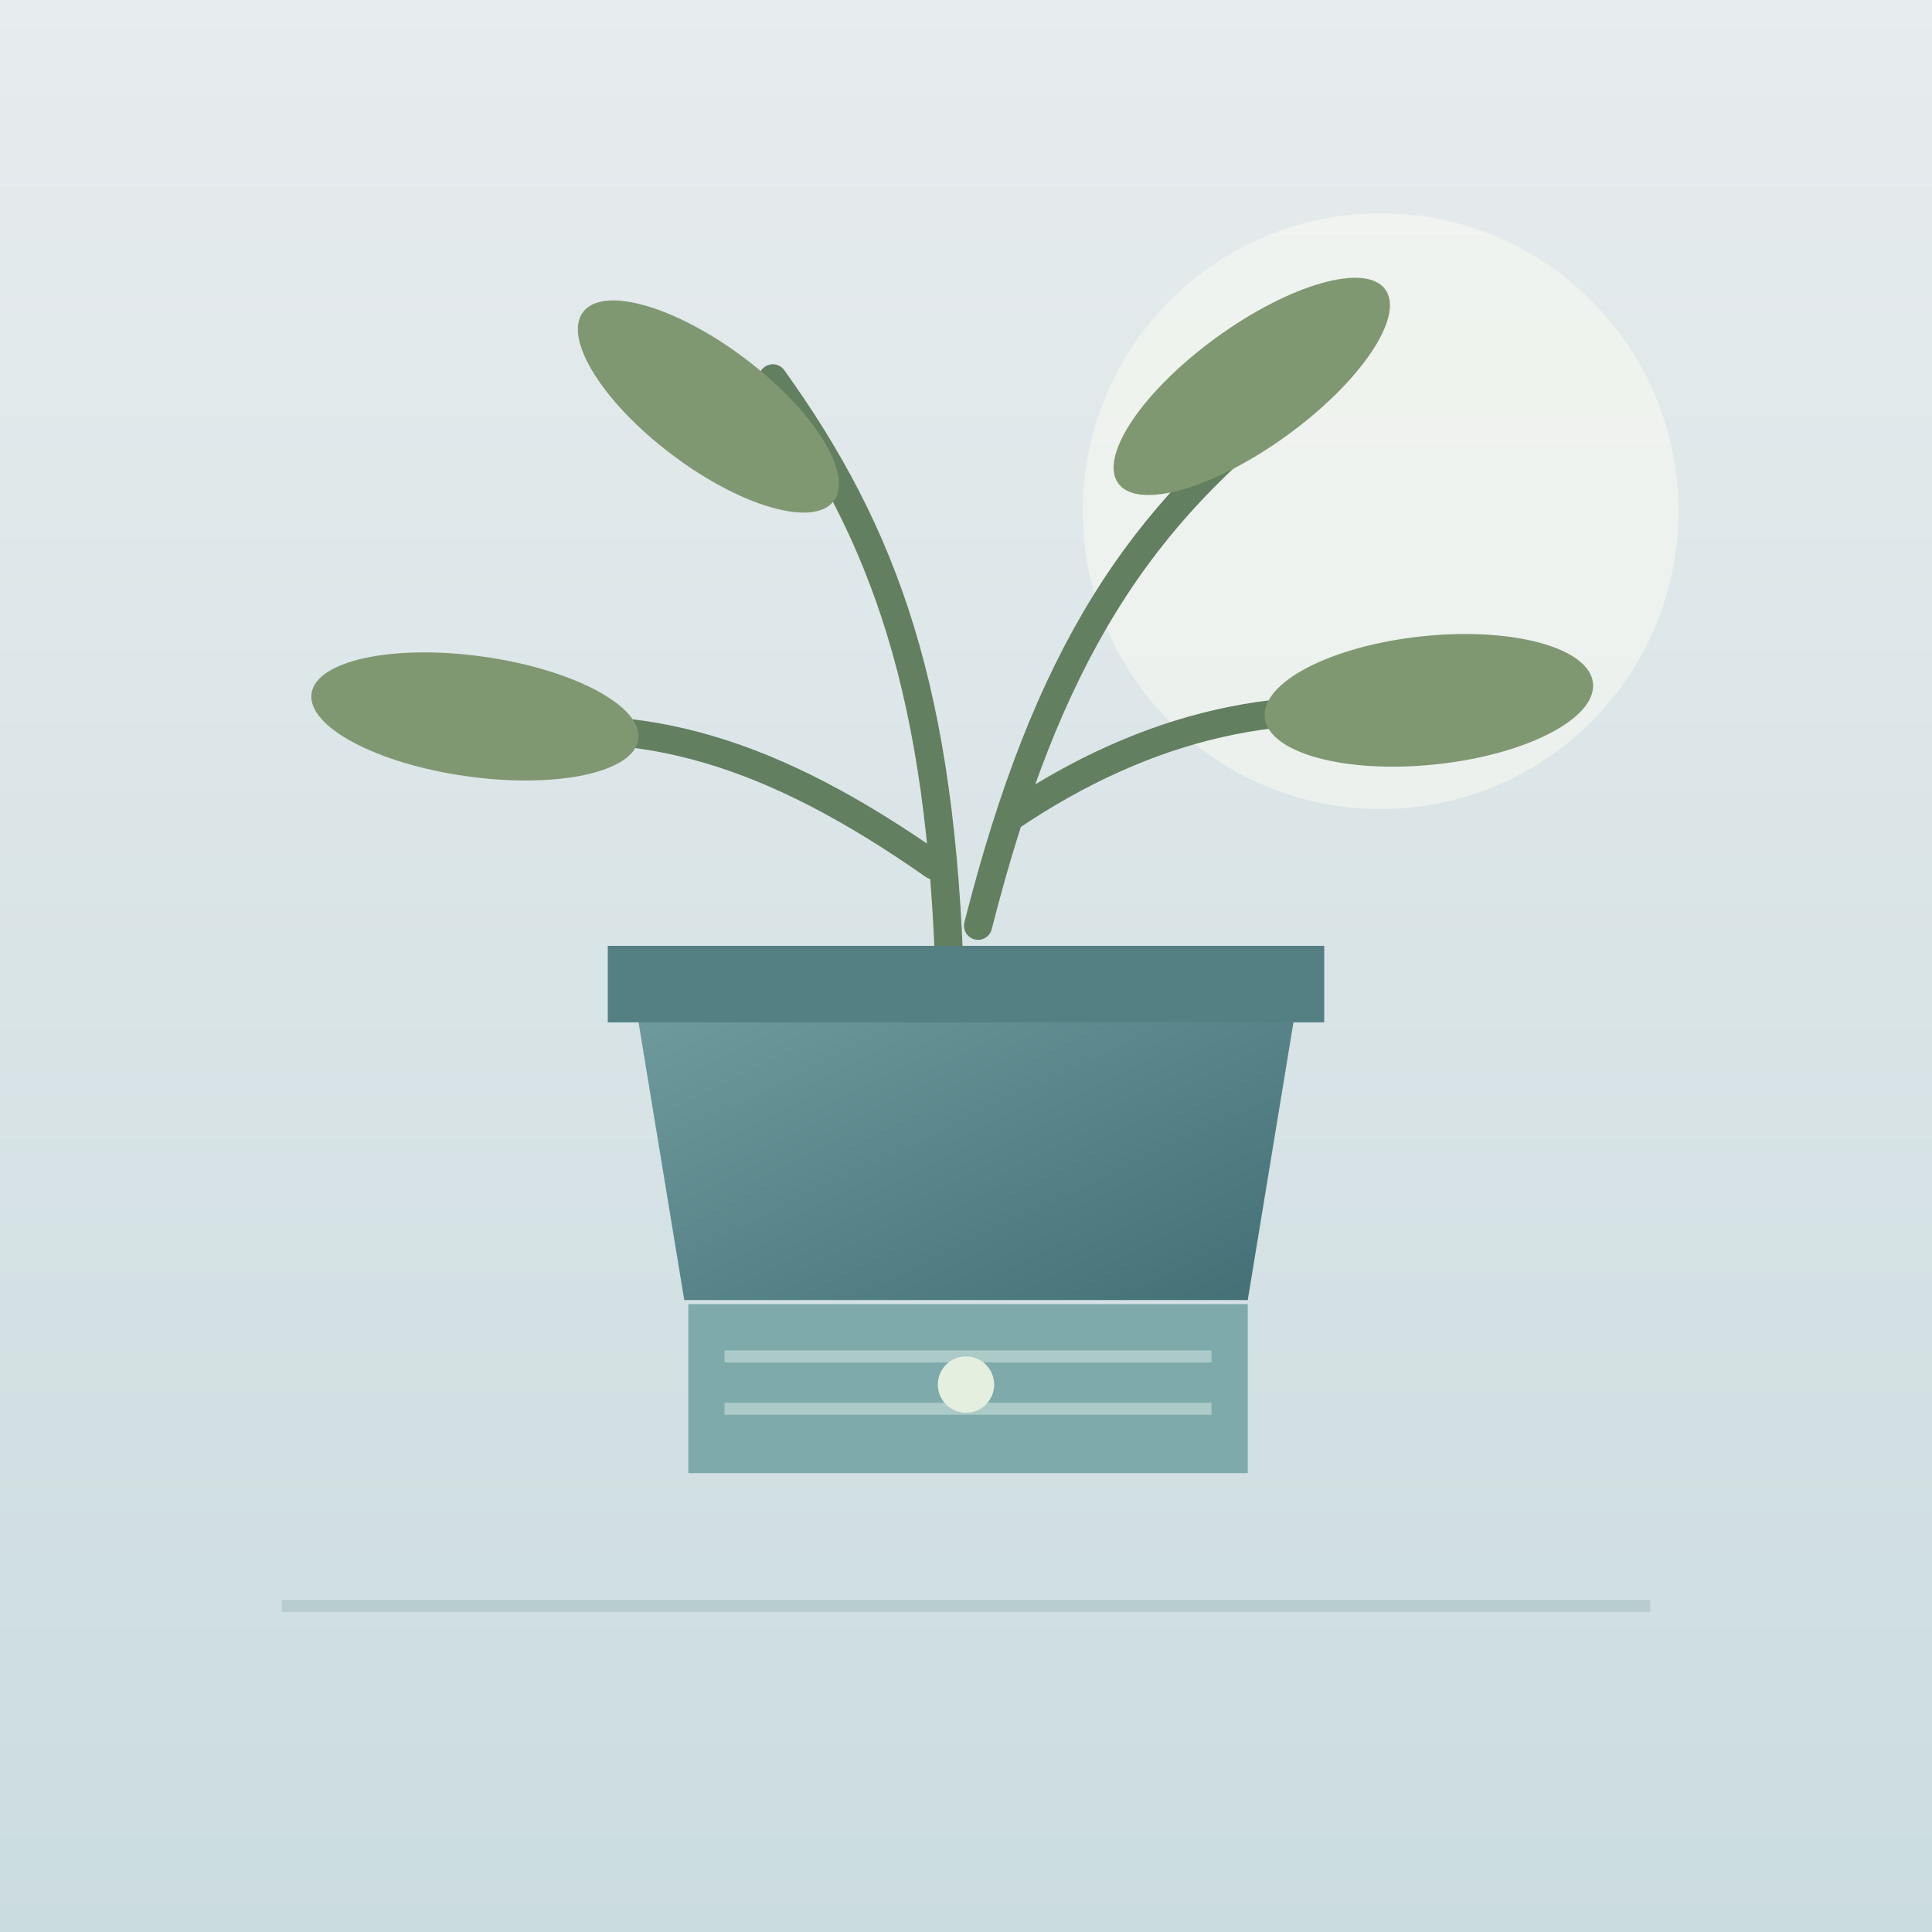
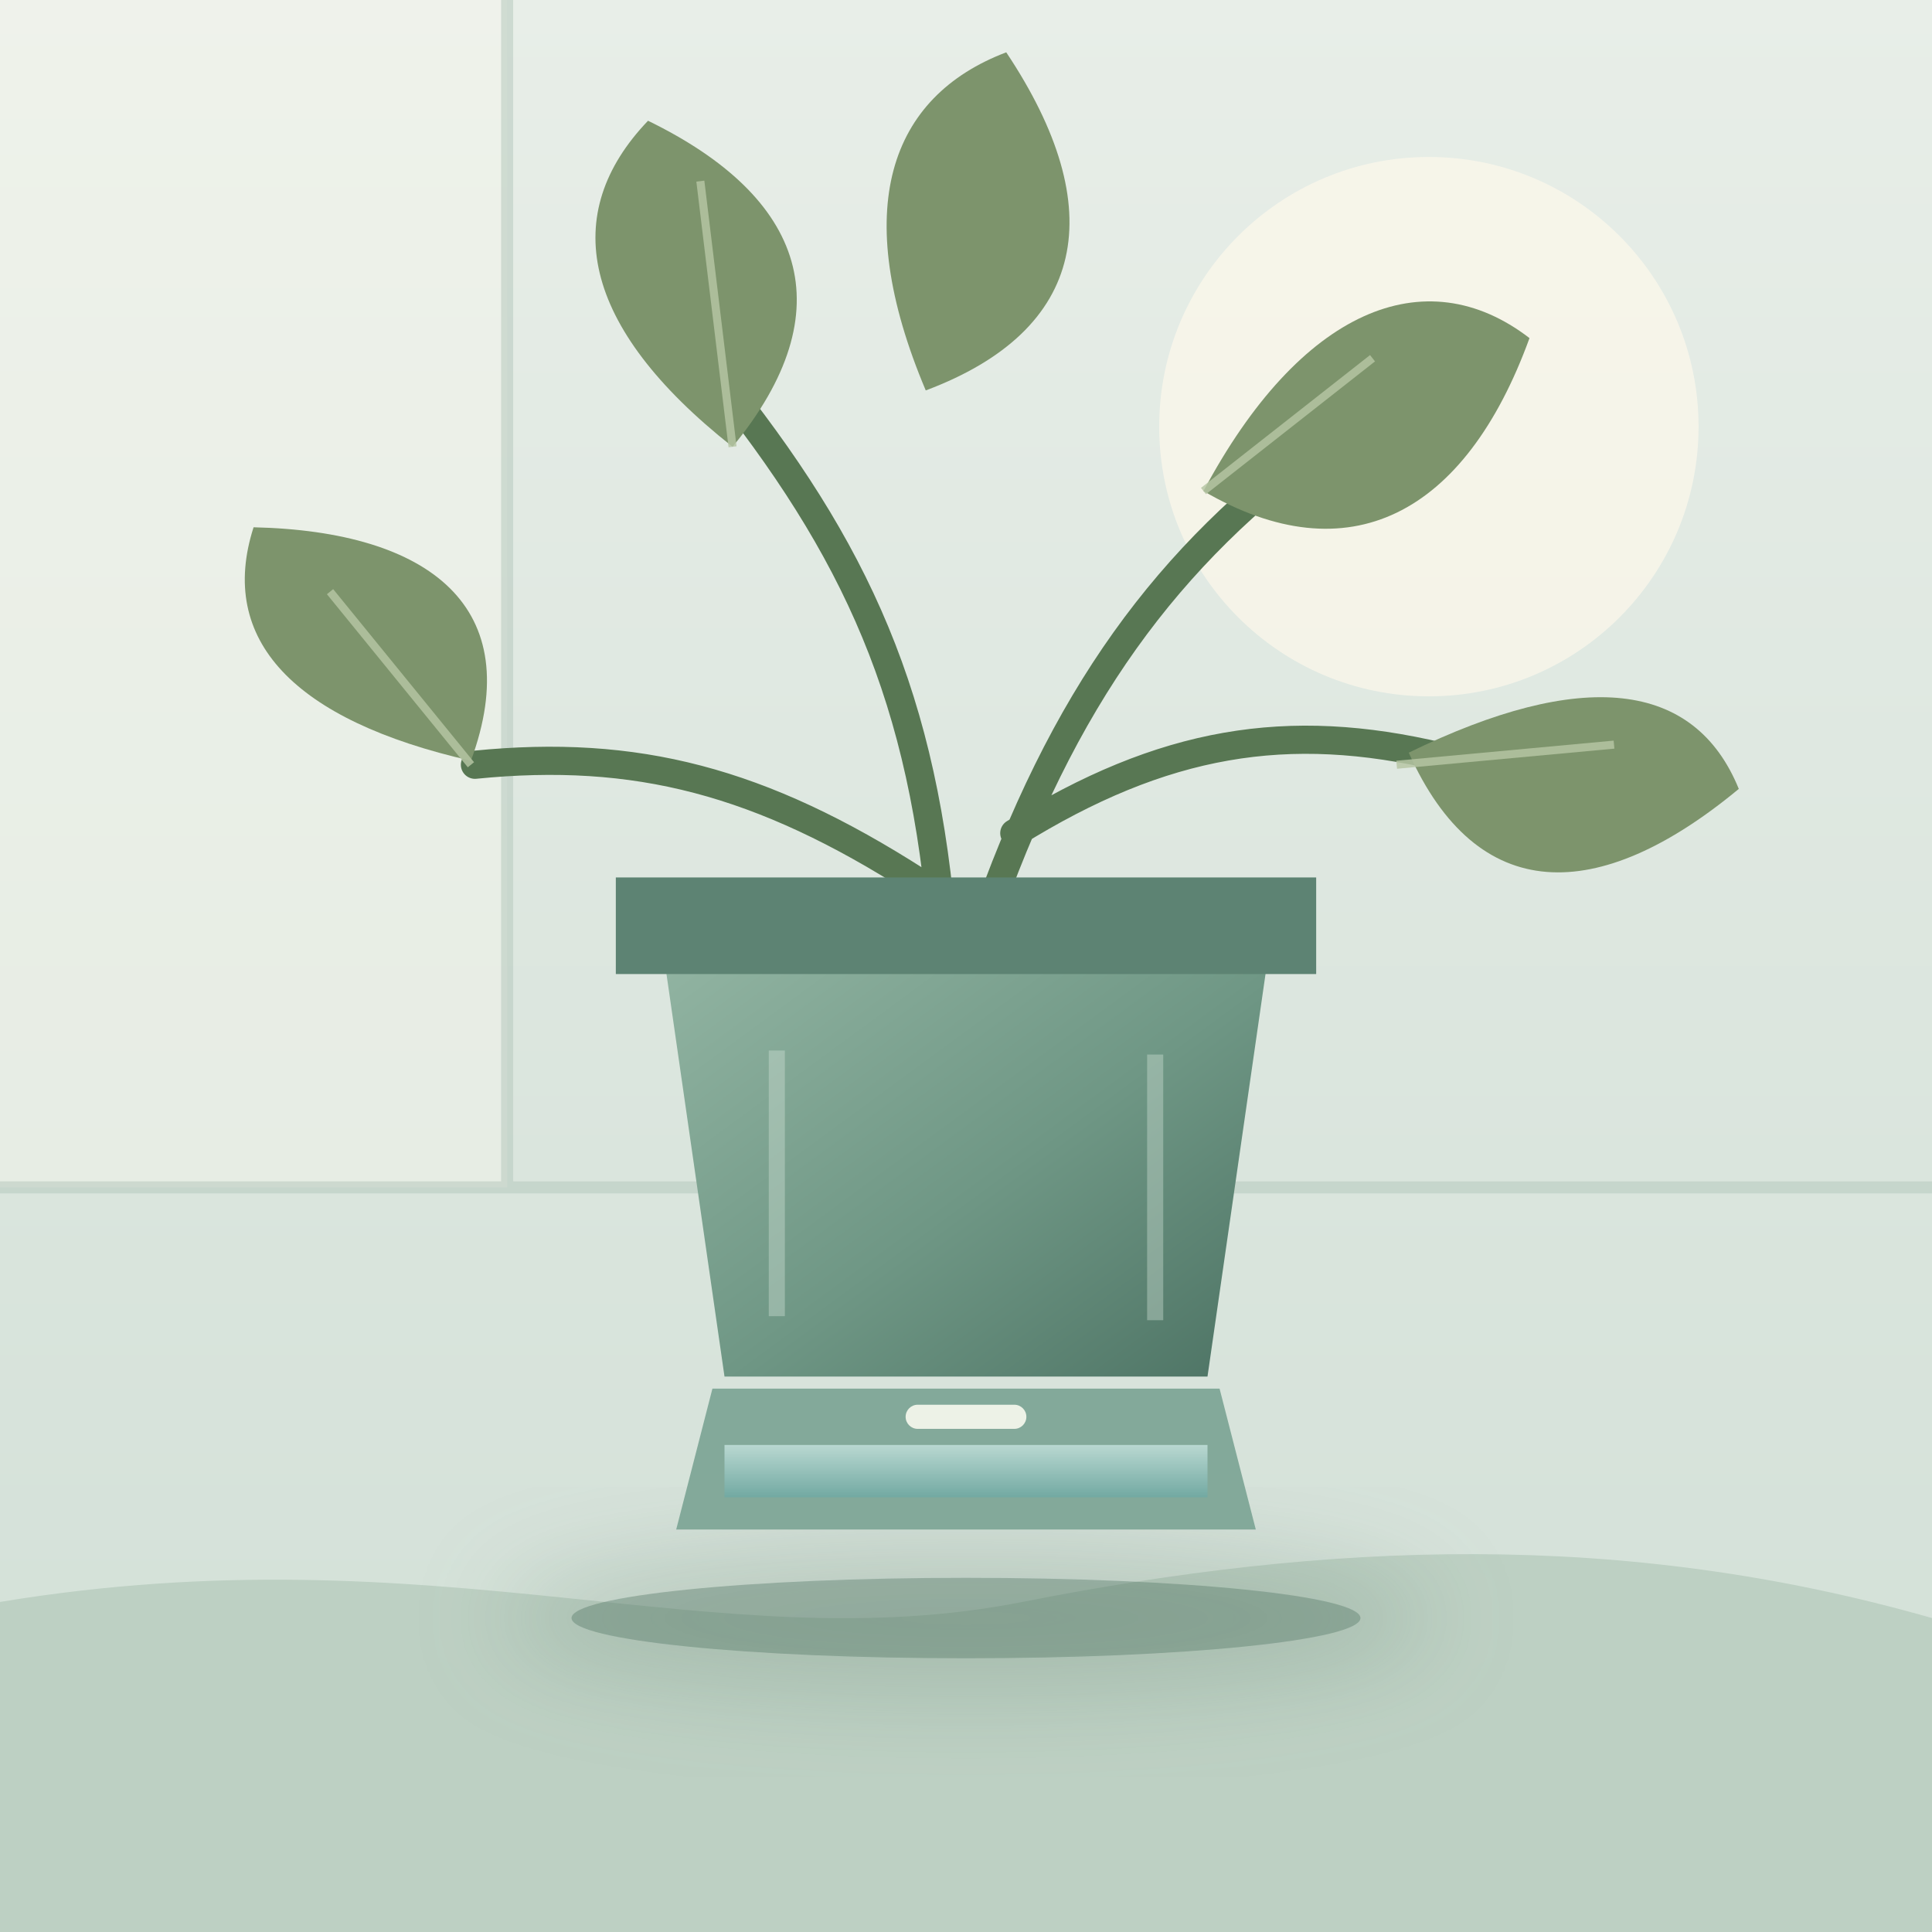
<svg xmlns="http://www.w3.org/2000/svg" viewBox="0 0 480 480" role="img">
  <defs>
-     <linearGradient id="bg" x2="0" y2="1">
-       <stop stop-color="#e7ecee" />
-       <stop offset="1" stop-color="#cbdcdf" />
+     <linearGradient id="room" x2="0" y2="1">
+       <stop stop-color="#e8eee8" />
+       <stop offset="1" stop-color="#d1dfd6" />
    </linearGradient>
-     <linearGradient id="pot" x2="1" y2="1">
-       <stop stop-color="#719da0" />
-       <stop offset="1" stop-color="#426f75" />
+     <linearGradient id="pot" x1="0" y1="0" x2="1" y2="1">
+       <stop stop-color="#94b6a4" />
+       <stop offset=".55" stop-color="#6f9785" />
+       <stop offset="1" stop-color="#4c7263" />
    </linearGradient>
+     <linearGradient id="water" x2="0" y2="1">
+       <stop stop-color="#b9d8d1" />
+       <stop offset="1" stop-color="#72a9a2" />
+     </linearGradient>
+     <filter id="soft-shadow" x="-40%" y="-40%" width="180%" height="200%">
+       <feGaussianBlur stdDeviation="12" />
+     </filter>
  </defs>
-   <rect width="480" height="480" fill="url(#bg)" />
-   <circle cx="343" cy="127" r="74" fill="#f7f8f1" opacity=".62" />
-   <path d="M70 399h340" stroke="#b8cdd0" stroke-width="3" />
-   <g fill="none" stroke="#627f60" stroke-width="7" stroke-linecap="round">
-     <path d="M236 245c-2-73-16-112-44-151M243 230c17-67 40-102 80-132M232 215c-40-28-72-38-110-32M251 203c34-23 69-31 105-24" />
+   <rect width="480" height="480" fill="url(#room)" />
+   <path d="M0 0h126v295H0z" fill="#f8f8ef" opacity=".42" />
+   <path d="M126 0v295M0 295h480" stroke="#b5c7bc" stroke-width="3" opacity=".52" />
+   <circle cx="355" cy="106" r="67" fill="#fff9ec" opacity=".66" />
+   <path d="M0 398c109-18 178 15 254 0s149-18 226 4v78H0z" fill="#bdd0c3" />
+   <ellipse cx="240" cy="402" rx="116" ry="18" fill="#466955" opacity=".2" filter="url(#soft-shadow)" />
+   <g fill="none" stroke="#587753" stroke-linecap="round" stroke-width="7">
+     <path d="M235 245c-3-63-18-101-51-144M244 231c20-58 46-93 86-122M228 219c-39-25-70-33-110-29M252 207c37-23 68-28 106-19" />
  </g>
-   <g fill="#809872">
-     <ellipse cx="176" cy="101" rx="39" ry="15" transform="rotate(37 176 101)" />
-     <ellipse cx="311" cy="96" rx="41" ry="15" transform="rotate(-36 311 96)" />
-     <ellipse cx="118" cy="178" rx="41" ry="15" transform="rotate(8 118 178)" />
-     <ellipse cx="355" cy="174" rx="41" ry="16" transform="rotate(-6 355 174)" />
+   <g fill="#7d946c">
+     <path d="M182 111c-38-30-43-58-21-81 39 19 49 47 21 81z" />
+     <path d="M299 122c24-45 55-58 81-38-16 44-45 59-81 38z" />
+     <path d="M117 189c-44-10-63-30-54-58 44 1 68 20 54 58z" />
+     <path d="M350 187c43-21 71-18 82 9-35 29-65 29-82-9z" />
+     <path d="M230 97c-19-45-9-73 20-84 26 39 20 69-20 84z" />
  </g>
-   <path d="M157 244h166l-13 79H170z" fill="url(#pot)" />
-   <path d="M151 235h178v19H151z" fill="#547f83" />
-   <path d="M171 324h139v42H171z" fill="#7eaaab" />
-   <path d="M180 337h121M180 350h121" stroke="#b9d3d1" stroke-width="3" opacity=".76" />
-   <circle cx="240" cy="344" r="7" fill="#e5efdf" />
+   <g fill="none" stroke="#b6c5a3" stroke-width="2" opacity=".83">
+     <path d="M182 111l-8-66m125 77 42-33m-224 101-35-43m265 43 54-5" />
+   </g>
+   <path d="M164 231h152l-16 111H180z" fill="url(#pot)" />
+   <path d="M153 218h174v24H153z" fill="#5d8373" />
+   <path d="M177 345h126l9 35H168z" fill="#83a99a" />
+   <path d="M180 359h120v13H180z" fill="url(#water)" />
+   <path d="M193 261v66m94-65v66" stroke="#d6e6db" stroke-width="4" opacity=".38" />
+   <rect x="225" y="349" width="30" height="6" rx="3" fill="#edf2e7" />
+   <ellipse cx="240" cy="402" rx="98" ry="10" fill="#507362" opacity=".38" />
</svg>
